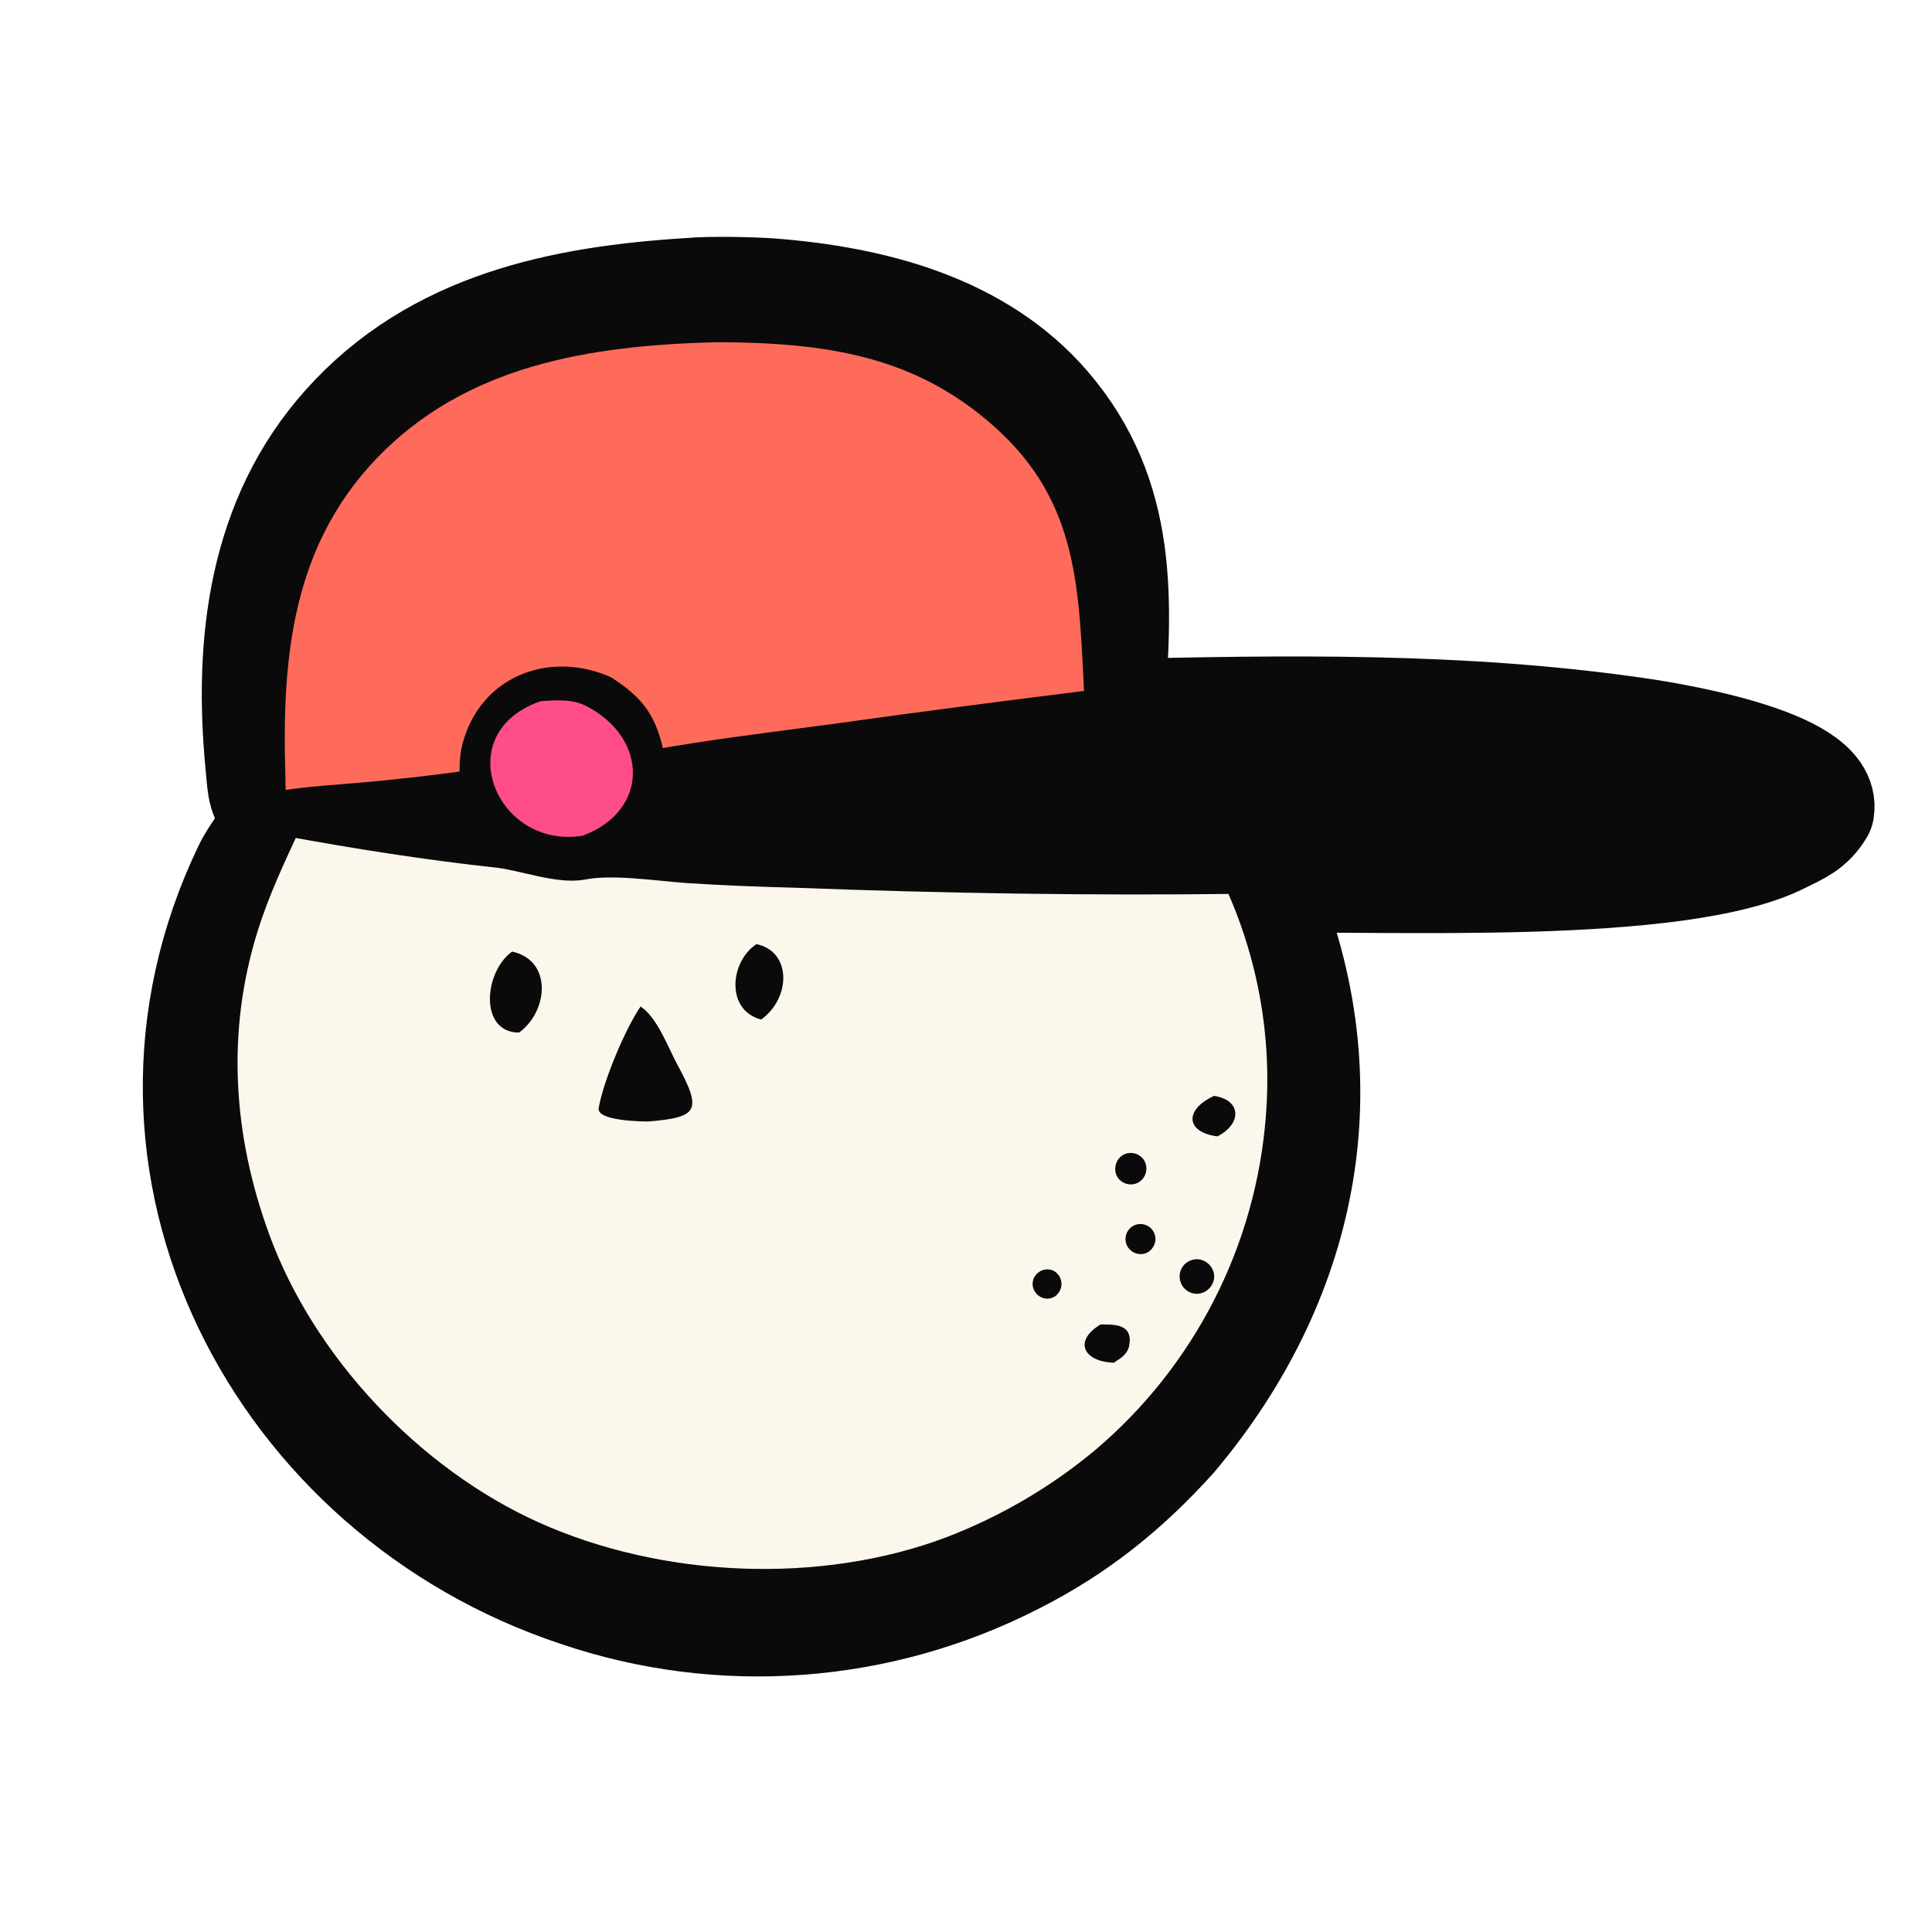
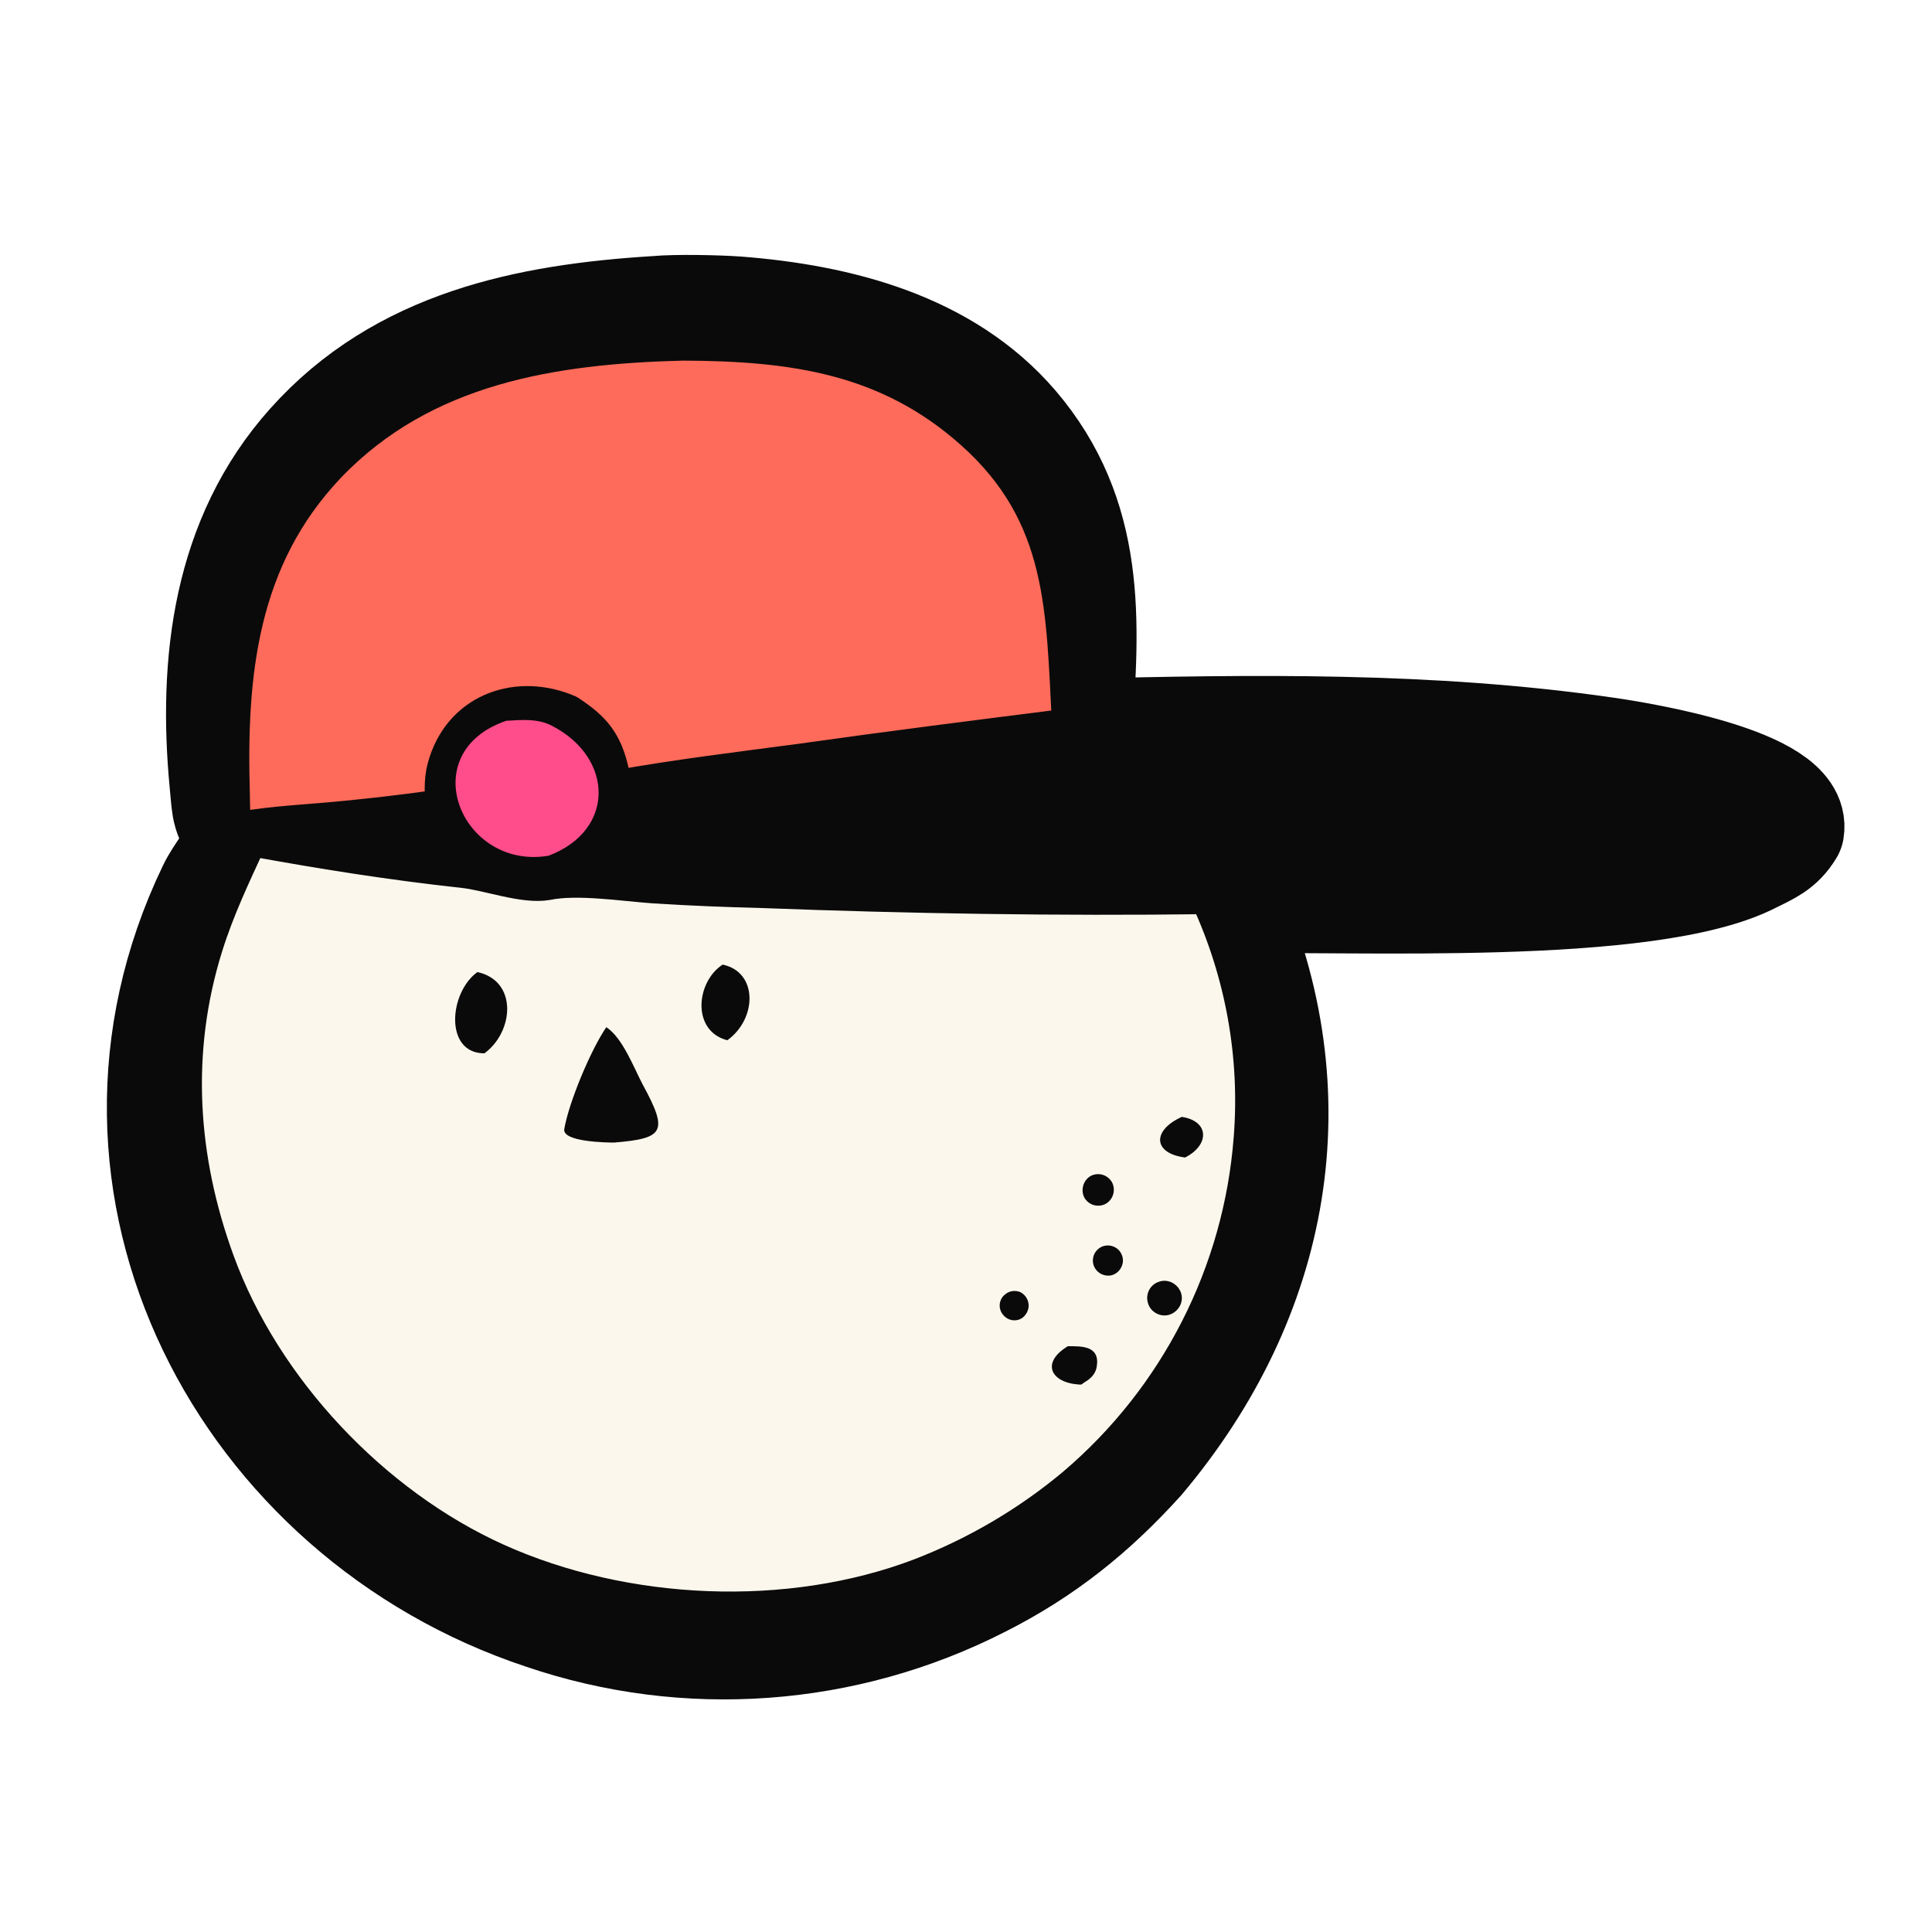
- <svg xmlns="http://www.w3.org/2000/svg" viewBox="352 317 415 415">
+ <svg xmlns="http://www.w3.org/2000/svg" viewBox="359.8 313.3 413.6 413.6">
  <g data-outlined="1" fill="#0a0a0a" stroke="#0a0a0a" stroke-width="23.2" stroke-linejoin="round">
    <path d="M500.3 379.7C504.4 379.3 513.7 379.5 517.7 379.8C539.4 381.5 562.2 387.3 576.9 404.4C593.6 423.9 592.3 446.2 590.5 470.2C628.2 469.3 665.8 468.7 703.3 474.1C711.1 475.2 744.7 480.7 743 491C740.9 494.5 738.3 495.5 734.9 497.2C712.8 508.6 649.3 505.2 622.5 505.8C641.2 547.7 633.3 590.9 604 625.7C593.9 636.9 583.2 645.5 569.7 652.3C540.7 667.1 506.9 669.6 476.1 659.1C412.1 637.9 374.5 567.4 405.1 503.7C406.8 500.1 410 496.8 411.4 492.8C408 487.3 408.3 487.5 407.7 481.1C405.2 455.1 408.3 428.6 426.3 408.5C445.6 386.9 472.7 381.4 500.3 379.7Z" />
    <path d="M413.6 493.3C429 496.1 443.4 498.4 459 500.1C464.4 500.7 471.9 503.6 477 502.7C483.4 501.4 492.9 502.9 499.8 503.4C507.6 503.9 515.4 504.2 523.2 504.4C554.8 505.6 586.4 506.1 618 505.7C625.4 521.7 628.6 539.4 627.2 557C625 585.7 611.4 612.3 589.5 630.9C579.7 639.1 568.6 645.6 556.7 650.2C528.6 660.9 493.6 659.3 466.3 647C439.9 635.1 416.6 610.4 406.7 583.2C398.7 561.3 397.2 538.4 404.2 516C406.7 508 410.1 500.9 413.6 493.3Z" />
    <path d="M489.6 533.2C493.1 535.5 495.4 541.7 497.4 545.5C502.9 555.6 502 557 491.3 557.9C489.9 557.9 480.1 557.8 480.6 555C481.6 549.2 486.3 538 489.6 533.2Z" />
    <path d="M506 387.2C529.4 387.3 549.7 390 567.8 406.2C587.5 423.8 587 444 588.3 468.3C569.3 470.7 550.3 473.1 531.2 475.8C518.4 477.5 504.4 479.2 491.7 481.5C491.6 480.6 491.4 479.6 491.2 478.6C489.7 471.9 487.2 469 481.7 465.4C470.9 460.7 458.7 464.7 454.9 476.4C453.8 479.7 454 482.1 454.1 485.6C445.6 486.8 437 487.8 428.5 488.5C423.9 488.9 414.2 489.5 410.3 490.7C410.1 488.3 410 486 410 483.6C409.2 457.7 411.6 433.1 430.4 413.3C450.6 392.2 478.2 387.9 506 387.2Z" />
    <path d="M468.2 467.6C471.6 467.4 475 467.1 478 468.7C491.2 475.5 491.6 491.1 477.2 496.5C458.5 499.6 448.2 474.4 468.2 467.6Z" />
  </g>
  <path fill="#0a0a0a" d="M500.3 379.7C504.4 379.3 513.7 379.5 517.7 379.8C539.4 381.5 562.2 387.3 576.9 404.4C593.6 423.9 592.3 446.2 590.5 470.2C628.2 469.3 665.8 468.7 703.3 474.1C711.1 475.2 744.7 480.7 743 491C740.9 494.5 738.3 495.5 734.9 497.2C712.8 508.6 649.3 505.2 622.5 505.8C641.2 547.7 633.3 590.9 604 625.7C593.9 636.9 583.2 645.5 569.7 652.3C540.7 667.1 506.9 669.6 476.1 659.1C412.1 637.9 374.5 567.4 405.1 503.7C406.8 500.1 410 496.8 411.4 492.8C408 487.3 408.3 487.5 407.7 481.1C405.2 455.1 408.3 428.6 426.3 408.5C445.6 386.9 472.7 381.4 500.3 379.7Z" />
  <path stroke="#0a0a0a" stroke-width="6.6" stroke-linejoin="round" fill="#fbf7ec" d="M413.6 493.3C429 496.1 443.4 498.4 459 500.1C464.4 500.7 471.9 503.6 477 502.7C483.4 501.4 492.9 502.9 499.8 503.4C507.6 503.9 515.4 504.2 523.2 504.4C554.8 505.6 586.4 506.1 618 505.7C625.4 521.7 628.6 539.4 627.2 557C625 585.7 611.4 612.3 589.5 630.9C579.7 639.1 568.6 645.6 556.7 650.2C528.6 660.9 493.6 659.3 466.3 647C439.9 635.1 416.6 610.4 406.7 583.2C398.7 561.3 397.2 538.4 404.2 516C406.7 508 410.1 500.9 413.6 493.3Z" />
  <path fill="#0a0a0a" d="M489.6 533.2C493.1 535.5 495.4 541.7 497.4 545.5C502.9 555.6 502 557 491.3 557.9C489.9 557.9 480.1 557.8 480.6 555C481.6 549.2 486.3 538 489.6 533.2Z" />
  <path fill="#0a0a0a" d="M462 521.4C470.7 523.3 469.8 534.2 463.5 538.8C454.9 538.8 455.9 525.8 462 521.4Z" />
  <path fill="#0a0a0a" d="M514.5 519.8C522.1 521.4 521.9 531.4 515.5 536C507.8 534 508.8 523.5 514.5 519.8Z" />
  <path fill="#0a0a0a" d="M588.4 601.5C591.2 601.5 595.3 601.3 594.6 605.8C594.4 607.3 593.4 608.4 592 609.2L591.3 609.7L590.8 609.7C584.7 609.3 582.6 605 588.4 601.5Z" />
  <path fill="#0a0a0a" d="M612.8 552.4C618.7 553.3 618.8 558.4 613.5 561.1C606.6 560.2 606.4 555.3 612.8 552.4Z" />
  <path fill="#0a0a0a" d="M607.9 587.7C609.8 587 611.9 588.1 612.6 590C613.3 591.9 612.2 594 610.3 594.7C608.4 595.4 606.2 594.3 605.6 592.4C604.9 590.4 606 588.3 607.9 587.7Z" />
  <path fill="#0a0a0a" d="M593.2 565.1C594.8 564.2 596.8 564.7 597.8 566.3C598.7 567.9 598.2 569.9 596.7 570.9C595.1 571.9 593 571.4 592 569.8C591.1 568.2 591.6 566.1 593.2 565.1Z" />
  <path fill="#0a0a0a" d="M595.9 580.1C597.1 579.7 598.3 580 599.2 580.8C600 581.6 600.4 582.8 600.1 583.9C599.8 585.1 598.9 586 597.8 586.3C596.1 586.7 594.4 585.7 593.9 584.1C593.4 582.4 594.3 580.7 595.9 580.1Z" />
  <path fill="#0a0a0a" d="M575.1 590.3C576 589.6 577.2 589.5 578.2 589.9C579.2 590.4 579.9 591.4 580 592.5C580.1 593.6 579.6 594.7 578.7 595.4C577.3 596.4 575.4 596 574.4 594.6C573.4 593.2 573.7 591.3 575.1 590.3Z" />
  <path stroke="#0a0a0a" stroke-width="6.6" stroke-linejoin="round" fill="#ff6b5a" d="M506 387.2C529.4 387.3 549.7 390 567.8 406.2C587.5 423.8 587 444 588.3 468.3C569.3 470.7 550.3 473.1 531.2 475.8C518.4 477.5 504.4 479.2 491.7 481.5C491.6 480.6 491.4 479.6 491.2 478.6C489.7 471.9 487.2 469 481.7 465.4C470.9 460.7 458.7 464.7 454.9 476.4C453.8 479.7 454 482.1 454.1 485.6C445.6 486.8 437 487.8 428.5 488.5C423.9 488.9 414.2 489.5 410.3 490.7C410.1 488.3 410 486 410 483.6C409.2 457.7 411.6 433.1 430.4 413.3C450.6 392.2 478.2 387.9 506 387.2Z" />
  <path fill="#ff4d8b" d="M468.2 467.6C471.6 467.4 475 467.1 478 468.7C491.2 475.5 491.6 491.1 477.2 496.5C458.5 499.6 448.2 474.4 468.2 467.6Z" />
</svg>
